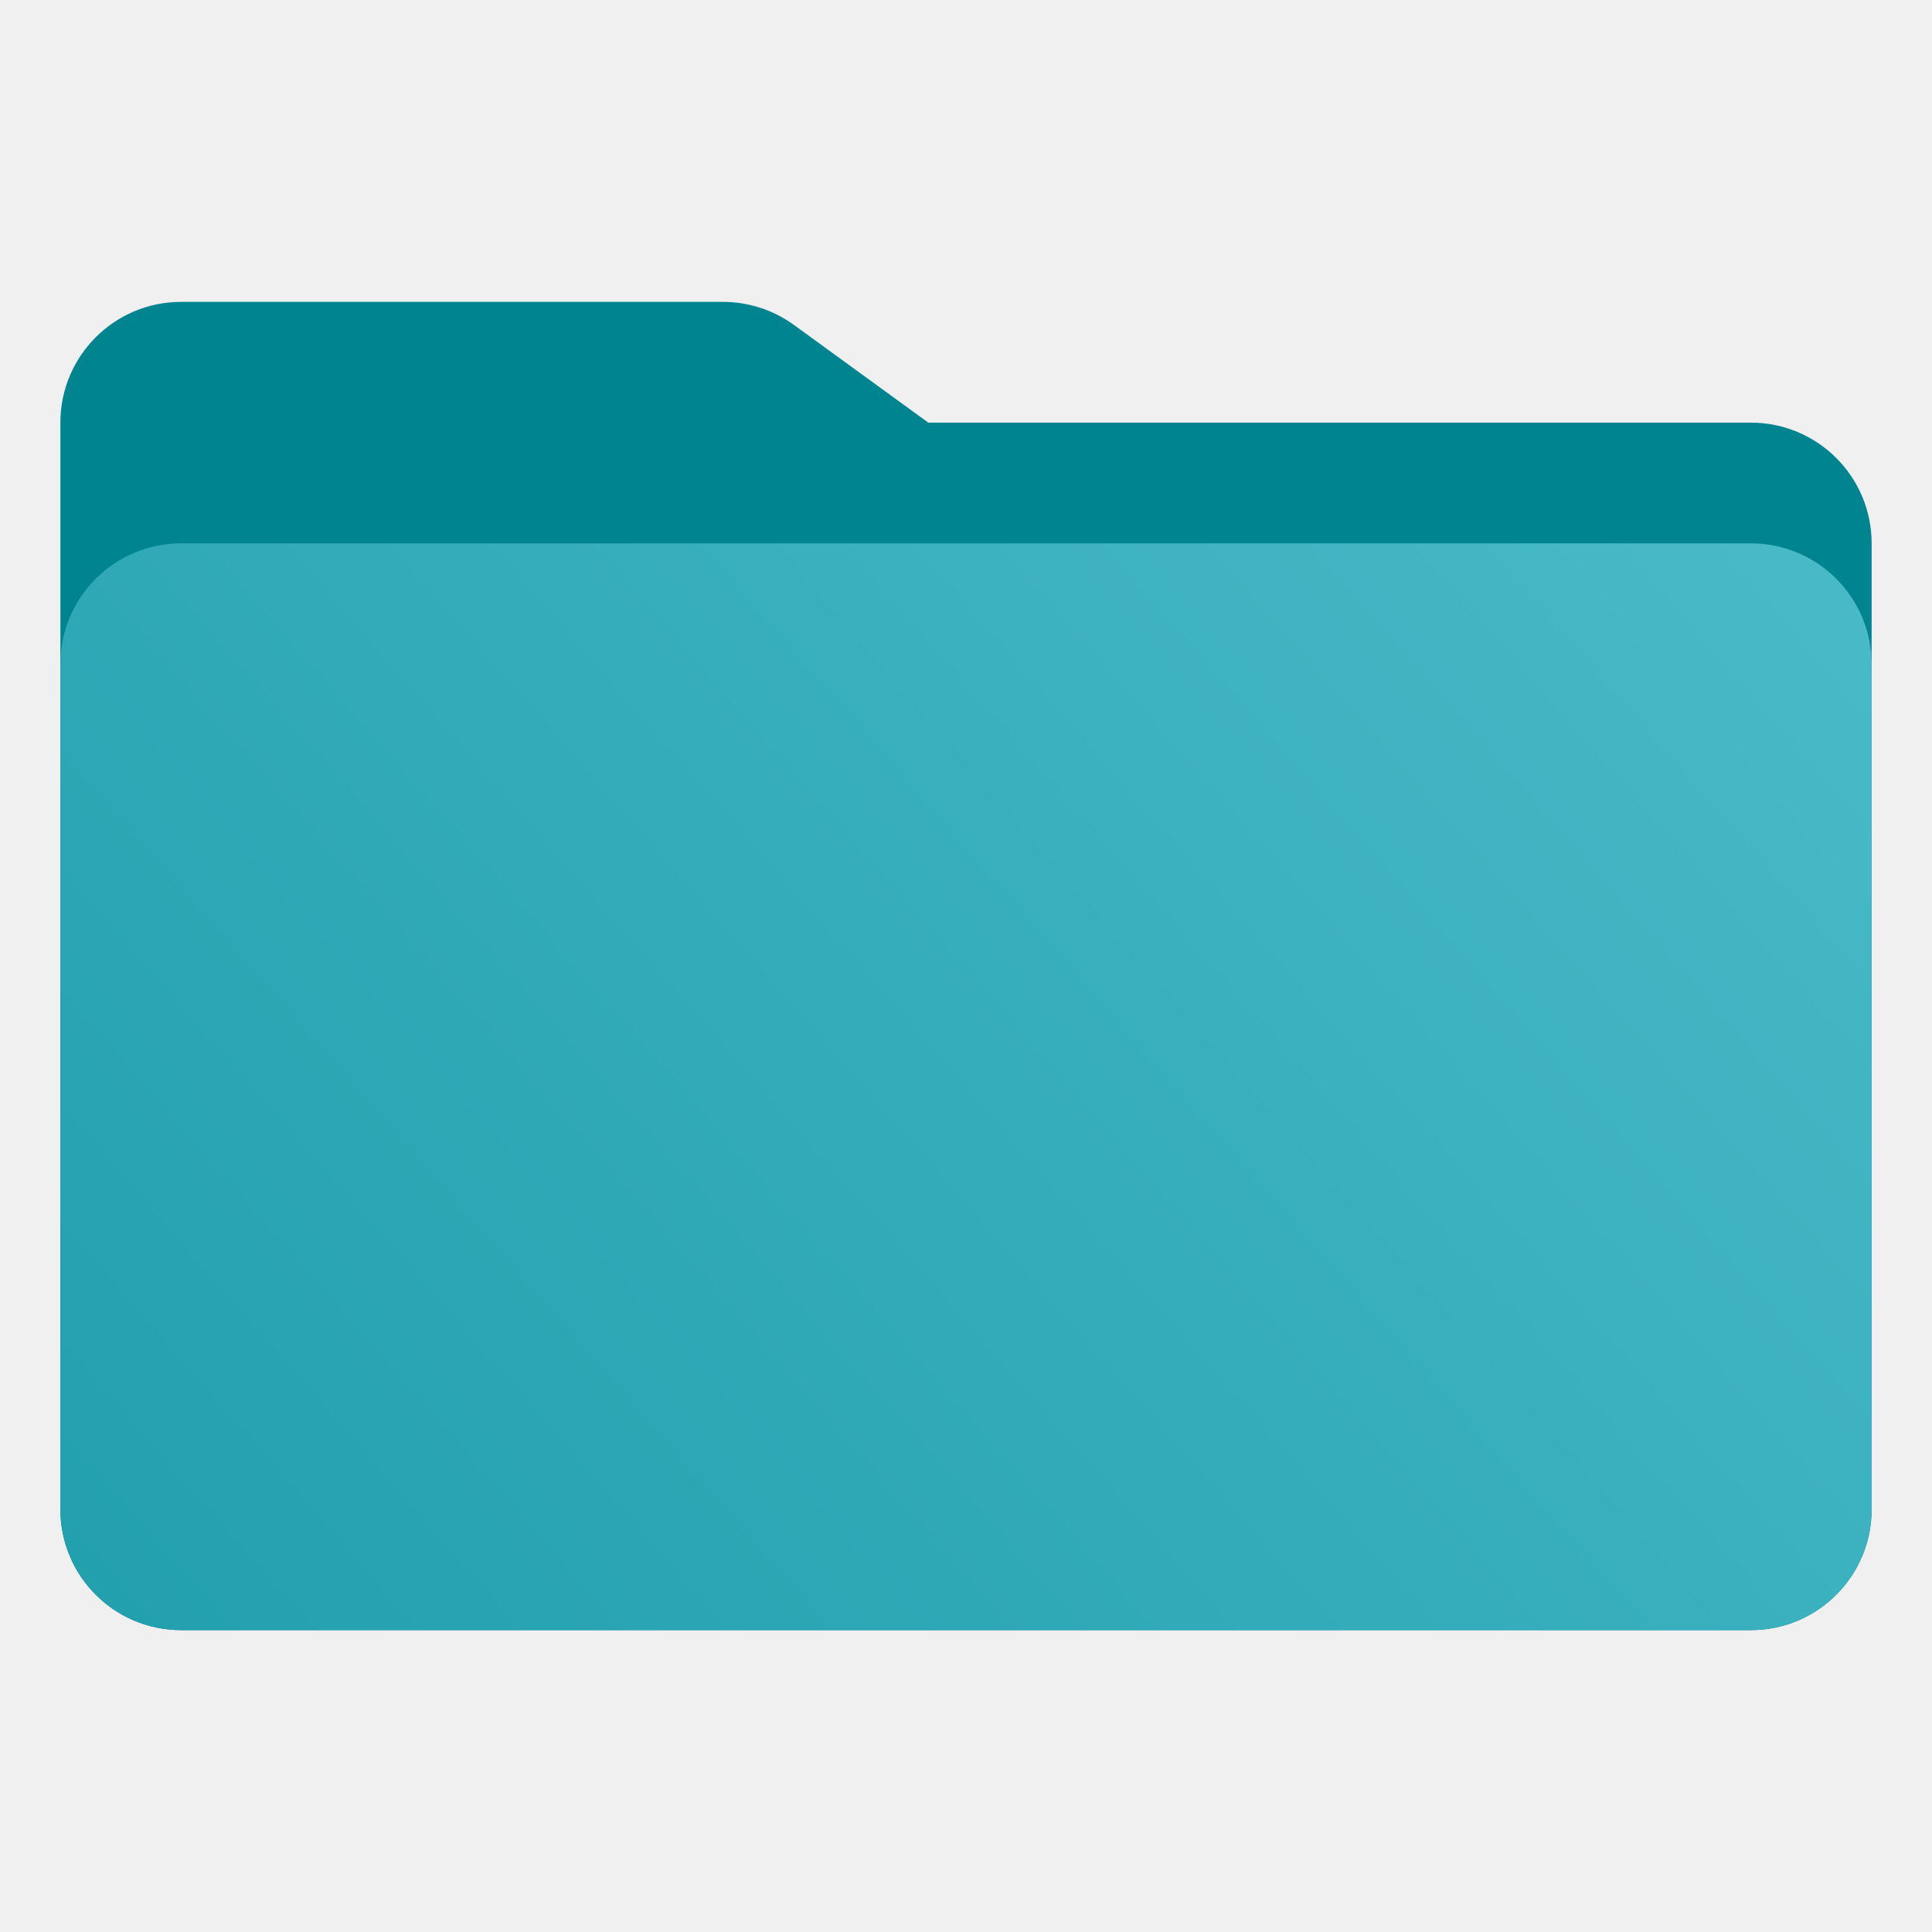
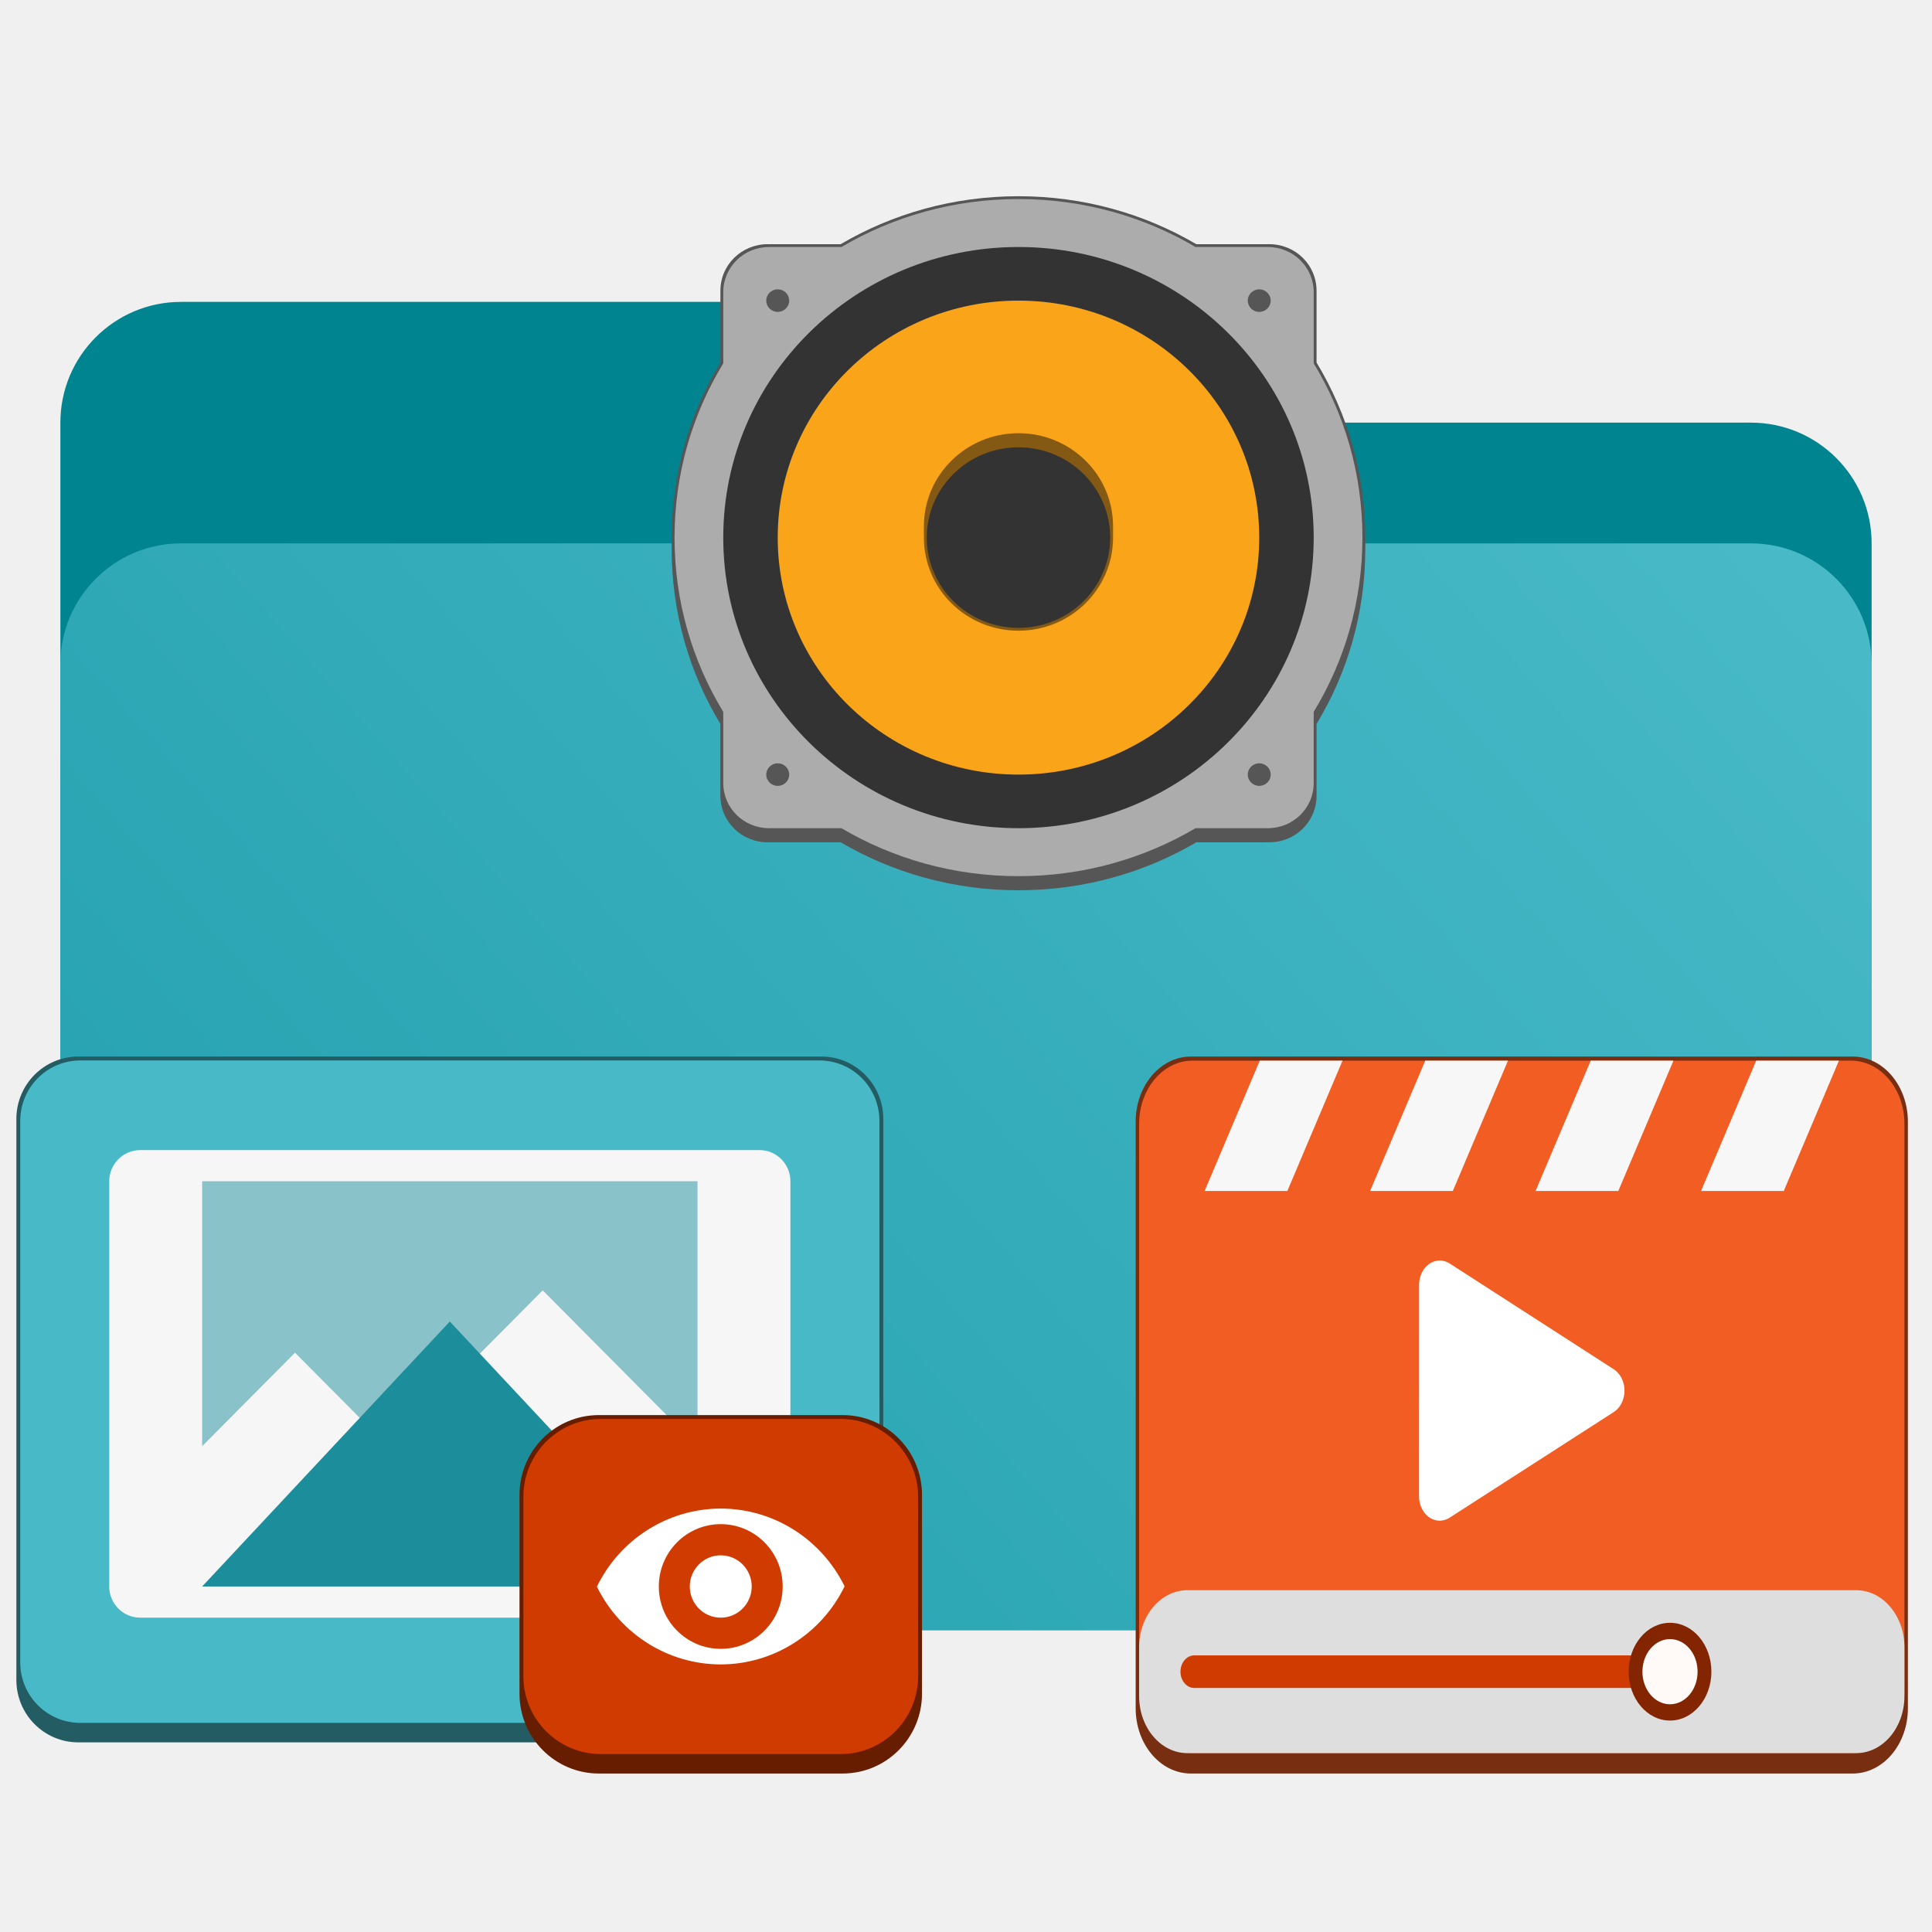
- <svg xmlns="http://www.w3.org/2000/svg" width="256" height="256" viewBox="0 0 256 256" fill="none">
-   <g id="Size=256">
+ <svg xmlns="http://www.w3.org/2000/svg" width="256" height="256" viewBox="0 0 256 256" fill="none" version="1.1" id="svg2">
+   <g id="g11">
    <path id="Rectangle 491" d="M8 56C8 47.163 15.163 40 24 40H95.797C99.178 40 102.473 41.071 105.208 43.06L123 56H232C240.837 56 248 63.163 248 72V200C248 208.837 240.837 216 232 216H24C15.163 216 8 208.837 8 200V56Z" fill="#008490" />
    <rect id="Rectangle 418" x="8" y="72" width="240" height="144" rx="16" fill="url(#paint0_linear_2004_704)" />
+     <path d="m 592,35 c -22.712,0 -43.92,6.2 -62.041,17 H 504.5 C 495.359,52 488,59.359 488,68.5 V 93.959 C 477.201,112.08 471,133.288 471,156 v 4 c 0,22.712 6.2,43.92 17,62.041 V 247.5 c 0,9.141 7.359,16.5 16.5,16.5 h 25.459 c 18.121,10.799 39.329,17 62.041,17 22.712,0 43.92,-6.2 62.041,-17 H 679.5 c 9.141,0 16.5,-7.359 16.5,-16.5 V 222.041 C 706.799,203.92 713,182.712 713,160 v -4 c 0,-22.712 -6.2,-43.92 -17,-62.041 V 68.5 C 696,59.359 688.641,52 679.5,52 H 654.041 C 635.92,41.201 614.712,35 592,35 Z" fill="#565656" id="path1" transform="matrix(0.3797835,0,0,0.3738413,-89.87801,12.91556)" />
+     <path d="m 592,36 c -22.623,0 -43.742,6.203 -61.766,17 H 505 c -8.864,0 -16,7.136 -16,16 v 25.234 c -10.797,18.023 -17,39.142 -17,61.766 0,22.624 6.203,43.742 17,61.766 V 243 c 0,8.864 7.136,16 16,16 h 25.234 c 18.023,10.797 39.142,17 61.766,17 22.624,0 43.742,-6.203 61.766,-17 H 679 c 8.864,0 16,-7.136 16,-16 v -25.234 c 10.797,-18.023 17,-39.142 17,-61.766 0,-22.624 -6.203,-43.742 -17,-61.766 V 69 c 0,-8.864 -7.136,-16 -16,-16 H 653.766 C 635.743,42.203 614.624,36 592,36 Z" fill="#acacac" id="path2-0" transform="matrix(0.3797835,0,0,0.3738413,-89.87801,12.91556)" />
+     <rect x="489" y="53" width="206" height="206" ry="103" fill="#333333" id="rect2-9" transform="matrix(0.3797835,0,0,0.3738413,-89.87801,12.91556)" />
+     <circle cx="592" cy="156" r="84" fill="#faa41a" id="circle2" transform="matrix(0.3797835,0,0,0.3738413,-89.87801,12.91556)" />
+     <rect x="559" y="119" width="66" height="70" ry="33" fill="#845914" id="rect3-3" transform="matrix(0.3797835,0,0,0.3738413,-89.87801,12.91556)" />
+     <circle cx="592" cy="156" r="32" fill="#333333" id="circle3" transform="matrix(0.3797835,0,0,0.3738413,-89.87801,12.91556)" />
+     <g transform="matrix(0.7595669,0,0,0.7476825,-132.4137,-78.30171)" fill="#565656" id="g7">
+       <circle cx="394" cy="158" r="2" id="circle4" />
+       <circle cx="310" cy="158" r="2" id="circle5" />
+       <circle cx="310" cy="242" r="2" id="circle6" />
+       <circle cx="394" cy="242" r="2" id="circle7" />
+     </g>
+     <g transform="matrix(0.3797835,0,0,0.3738413,-89.87801,12.91556)" id="g8" />
+     <g id="Size=256" />
+     <g transform="matrix(0.5128205,0,0,0.5163128,-243.9844,96.62973)" id="g5">
+       <rect x="480" y="84" width="224" height="176" ry="16" fill="#245c63" id="rect1-3" />
+       <rect x="481" y="85" width="222" height="170" ry="15.5" fill="#48b9c7" id="rect2-6" />
+       <rect x="504" y="108" width="176" height="120" ry="8" fill="#f6f6f6" id="rect3" />
+       <path d="m 528,116 v 68 l 24,-24 24,24 40,-40 40,40 v -68 z" fill="#1c8d9b" opacity="0.5" id="path3-7" />
+       <path d="m 592,152 64,68 H 528 Z" fill="#1c8d9b" id="path4-5" />
+       <rect x="610" y="176.01" width="104" height="91.987" ry="20.5" fill="#671d00" id="rect4" />
+       <rect x="611" y="177" width="102" height="86" ry="20" fill="#cf3b00" id="rect5" />
+       <path d="M 662,200 A 35.756,36 0 0 0 630,220.039 35.756,36 0 0 0 662,240 35.756,36 0 0 0 694,219.961 35.756,36 0 0 0 662,200 Z m 0,4 a 16,16 0 0 1 16,16 16,16 0 0 1 -16,16 16,16 0 0 1 -16,-16 16,16 0 0 1 16,-16 z m 0,8 a 8,8 0 0 0 -8,8 8,8 0 0 0 8,8 8,8 0 0 0 8,-8 8,8 0 0 0 -8,-8 z" fill="#ffffff" id="path5-3" />
+     </g>
+     <g transform="matrix(0.4567939,0,0,0.5397727,-68.77884,94.65909)" id="g10">
+       <rect x="480" y="84" width="224" height="176" ry="16" fill="#782e11" id="rect1" />
+       <rect x="481" y="85" width="222" height="170" ry="15.5" fill="#f15d22" id="rect2" />
+       <path d="M 496.5,85 C 487.913,85 481,91.913 481,100.5 V 117 H 703 V 100.5 C 703,91.913 696.087,85 687.5,85 Z" id="path2" />
+       <g fill="#f7f7f7" id="g6">
+         <path d="m 516,85 -16,32 h 24 l 16,-32 z" id="path3" />
+         <path d="m 564,85 -16,32 h 24 l 16,-32 z" id="path4" />
+         <path d="m 612,85 -16,32 h 24 l 16,-32 z" id="path5" />
+         <path d="m 660,85 -16,32 h 24 l 16,-32 z" id="path6" />
+       </g>
+       <path d="m 568.2,134.06 a 5.998,5.998 0 0 0 -5.976,5.648 h -0.012 v 0.153 c -0.004,0.066 -0.004,0.133 -0.012,0.199 -0.001,0.14 0.002,0.281 0.012,0.422 l -0.012,51.457 a 6,6 0 0 0 6,6 6,6 0 0 0 2.53,-0.574 l 0.013,0.012 0.152,-0.083 0.024,-0.012 a 6,6 0 0 0 0.528,-0.293 l 47.074,-25.629 c 0.02,-0.008 0.042,-0.02 0.06,-0.024 v -0.012 a 6,6 0 0 0 3.222,-5.308 6,6 0 0 0 -3.023,-5.203 l -0.106,-0.06 c -0.008,-0.004 -0.02,-0.004 -0.024,-0.012 l -47.543,-25.934 h -0.012 a 6.058,6.058 0 0 0 -2.895,-0.748 z" fill="#ffffff" id="path7" />
+       <rect x="481" y="215" width="222" height="40" ry="14" fill="#dedede" id="rect7" />
+       <rect x="493" y="231" width="140" height="8" ry="4" fill="#cf3b00" id="rect8" />
+       <g transform="matrix(2,0,0,2,-129,-281)" id="g9">
+         <circle cx="382" cy="258" r="6" fill="#822500" id="circle8" />
+         <circle cx="382" cy="258" r="4" fill="#fffaf8" id="circle9" />
+       </g>
+     </g>
  </g>
-   <defs>
+   <defs id="defs2">
    <linearGradient id="paint0_linear_2004_704" x1="248" y1="72" x2="40.837" y2="253.483" gradientUnits="userSpaceOnUse">
-       <stop stop-color="#49BAC8" />
-       <stop offset="1" stop-color="#229FAD" />
+       <stop stop-color="#49BAC8" id="stop1" />
+       <stop offset="1" stop-color="#229FAD" id="stop2" />
    </linearGradient>
  </defs>
</svg>
